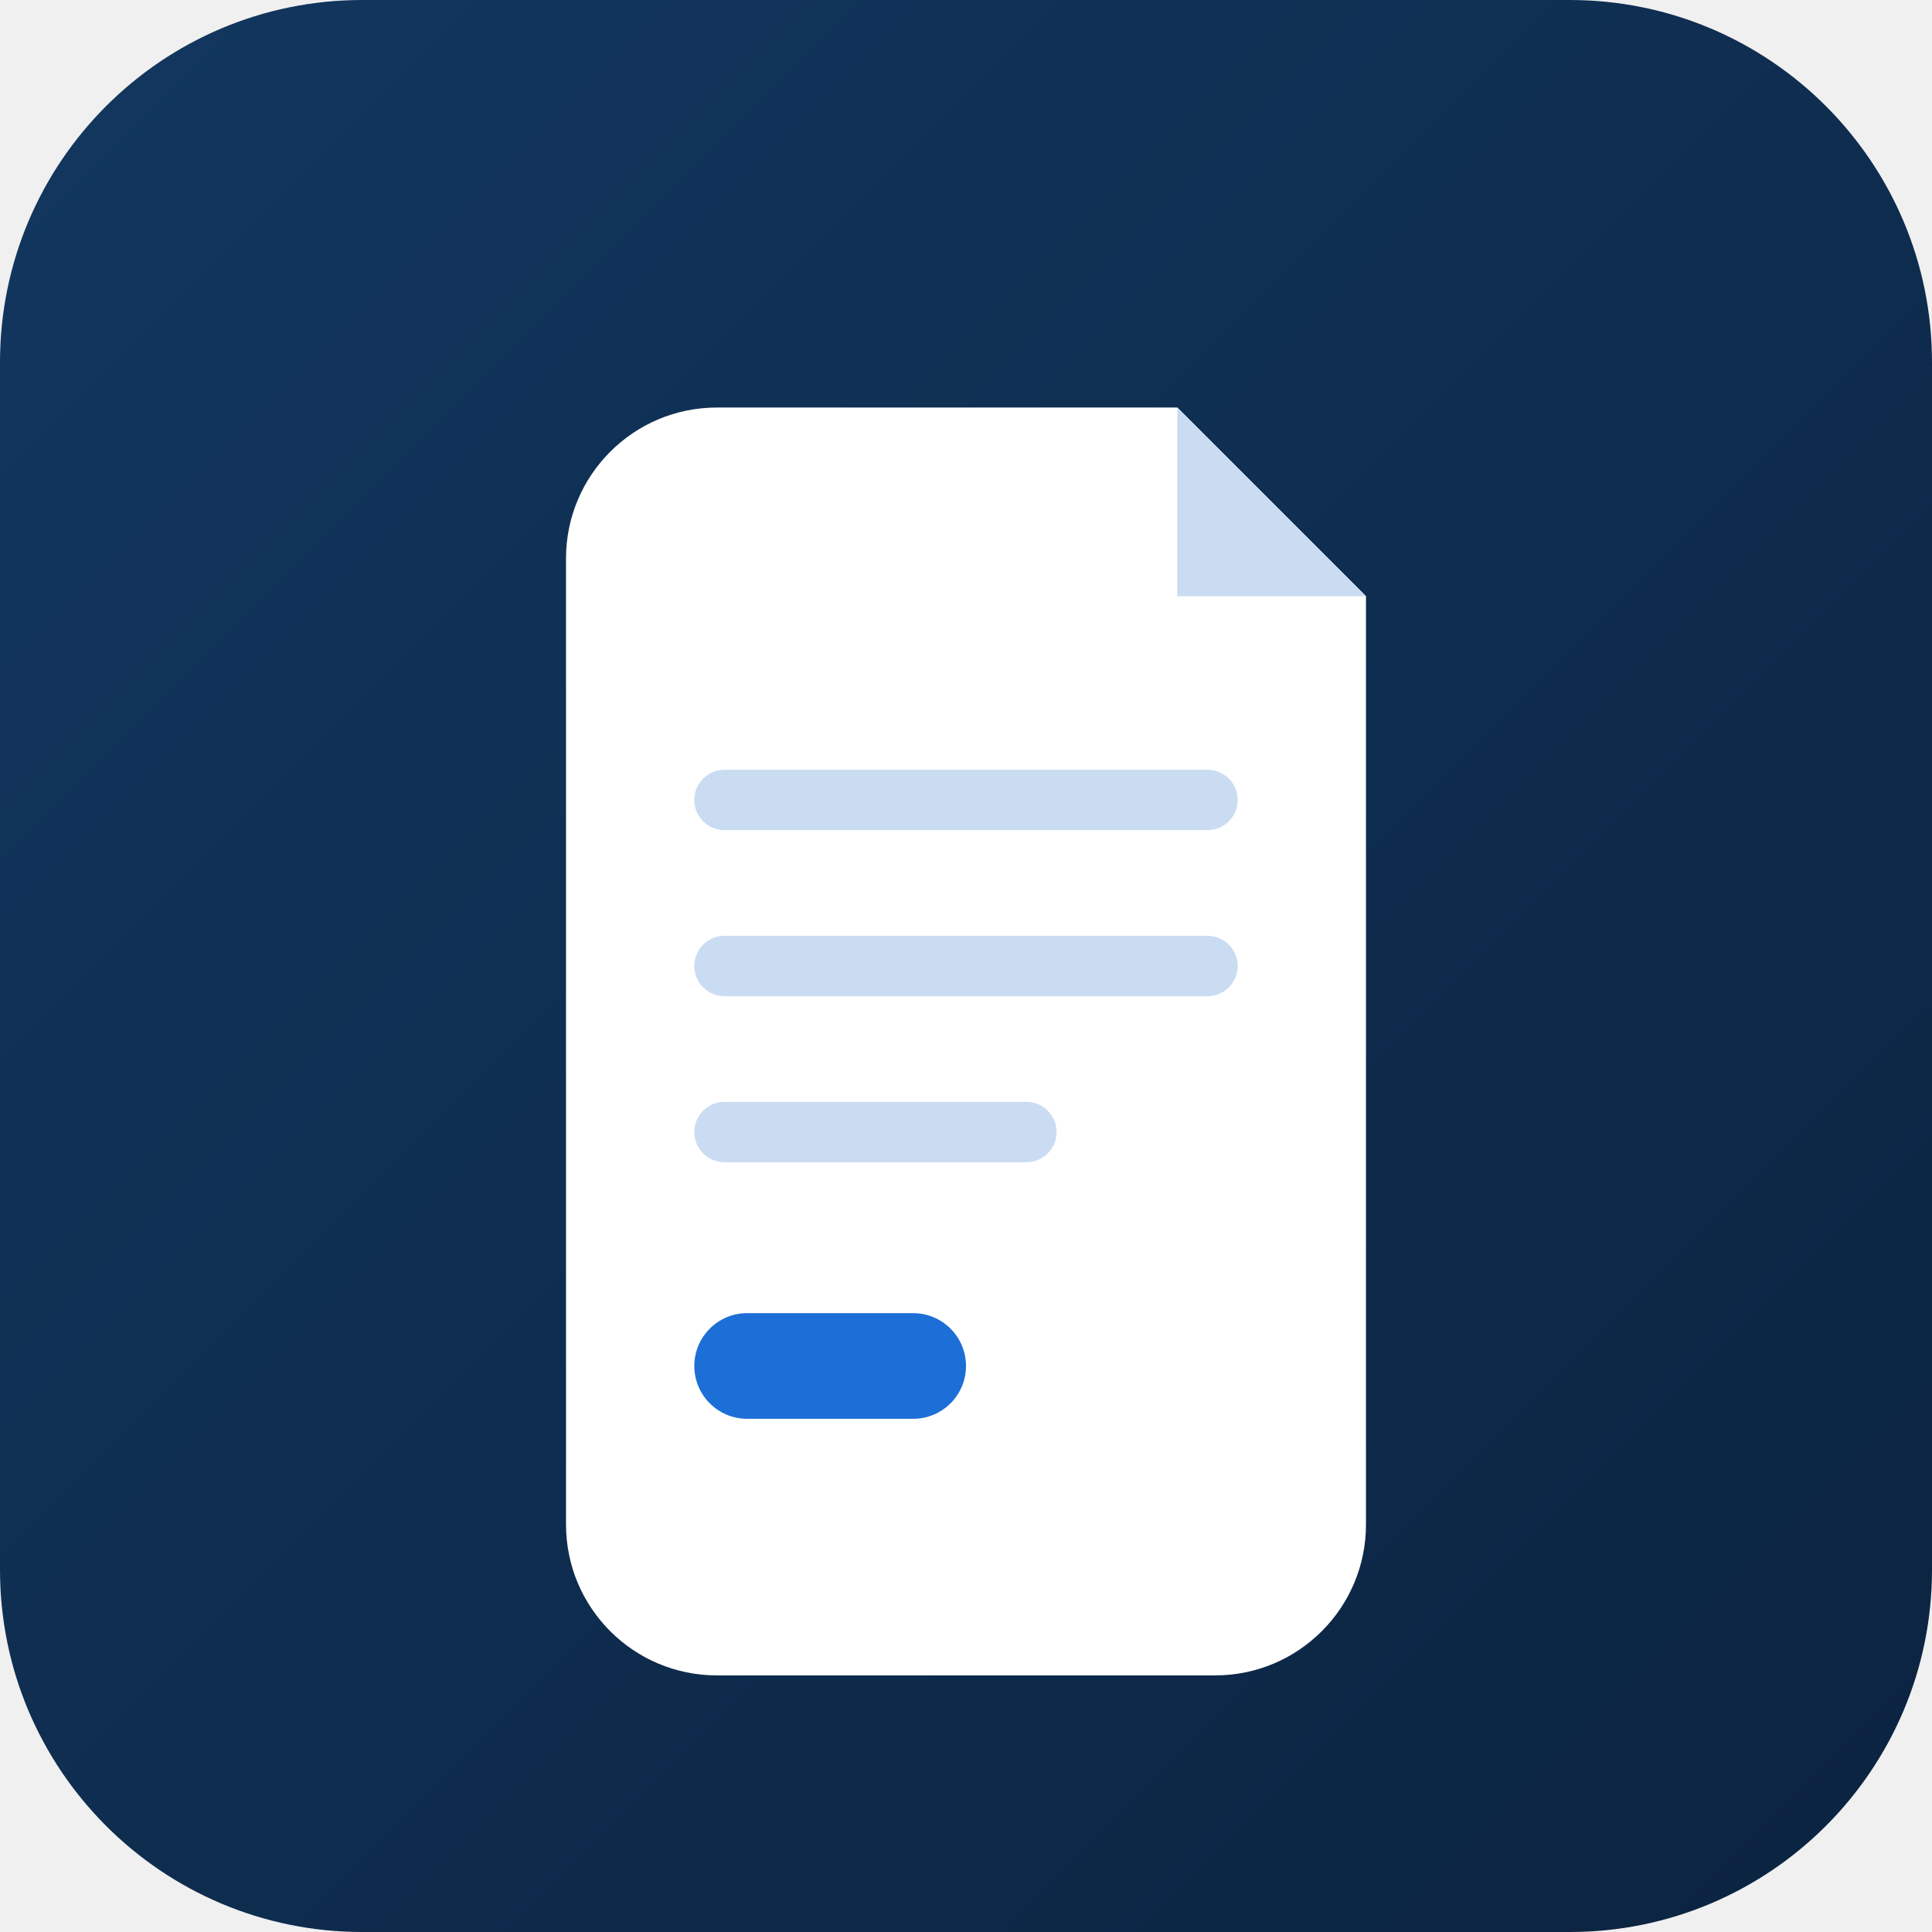
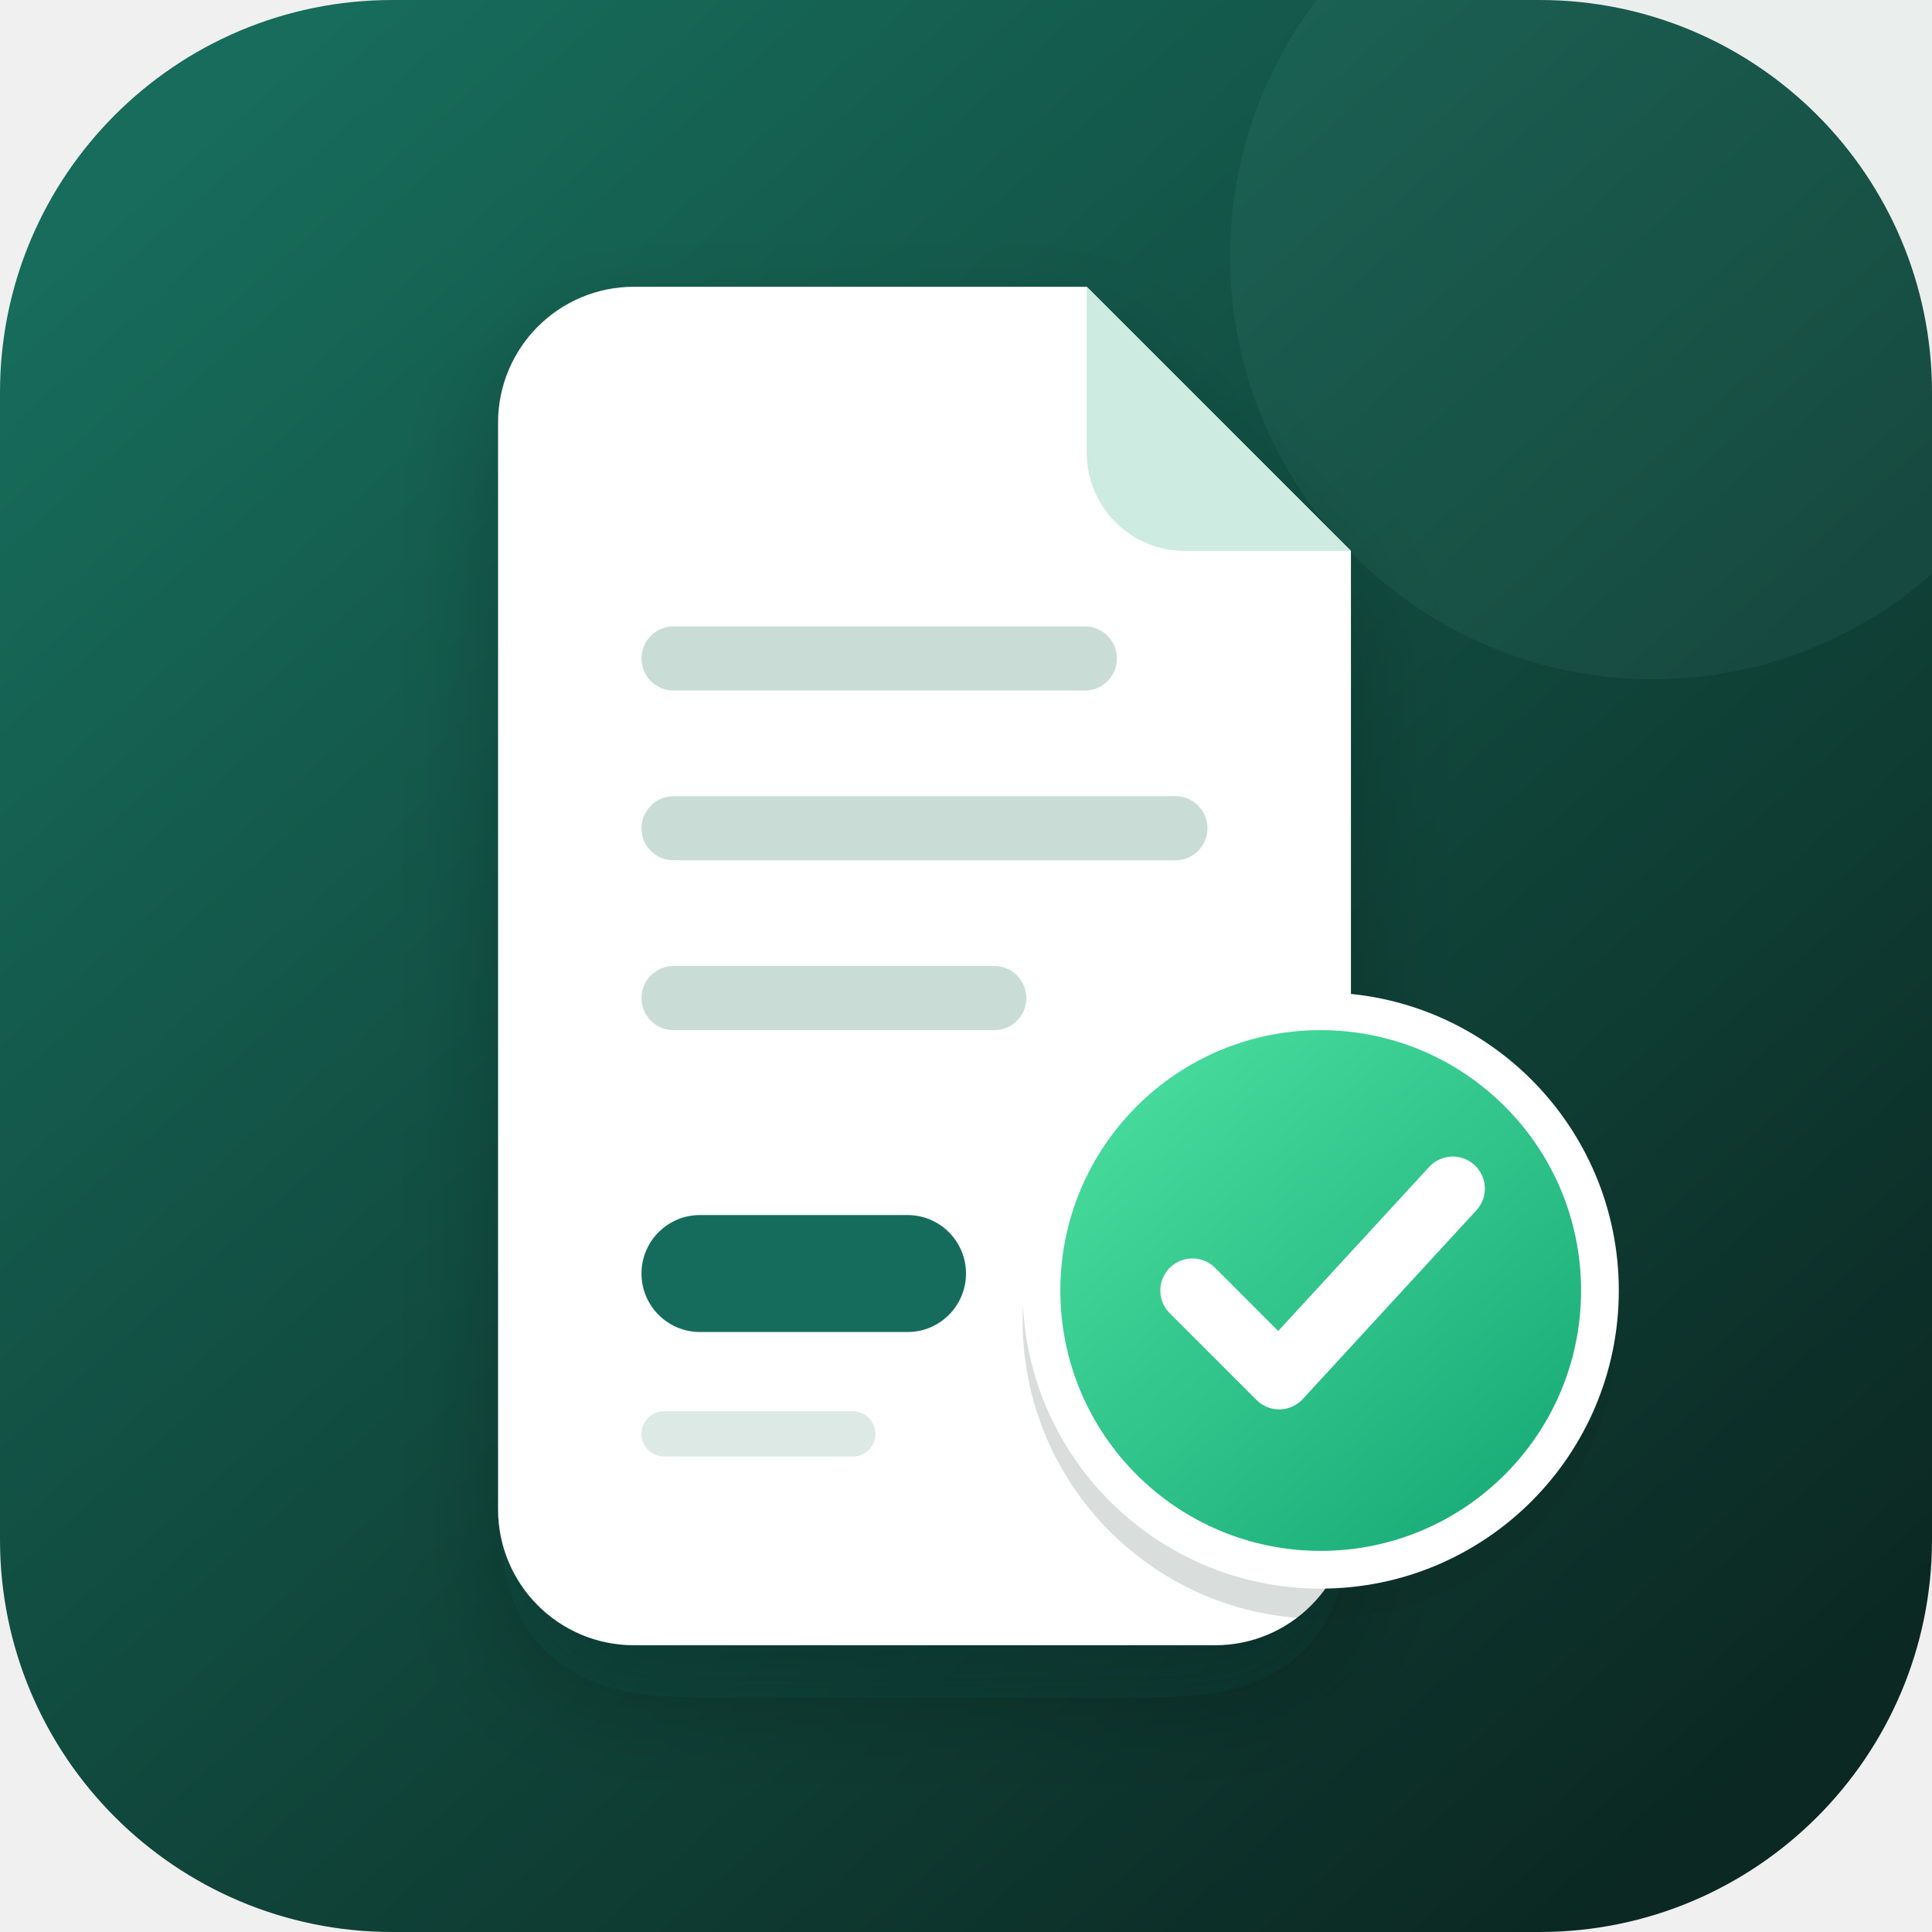
- <svg xmlns="http://www.w3.org/2000/svg" viewBox="0 0 512 512" width="512" height="512" role="img" aria-label="Agora Factures">
+ <svg xmlns="http://www.w3.org/2000/svg" viewBox="0 0 512 512" width="512" height="512" role="img" aria-labelledby="titre description">
  <defs>
-     <linearGradient id="bg" x1="0" y1="0" x2="1" y2="1">
-       <stop offset="0" stop-color="#12375f" />
-       <stop offset="1" stop-color="#0b2340" />
+     <linearGradient id="fond" x1="56" y1="32" x2="456" y2="480" gradientUnits="userSpaceOnUse">
+       <stop stop-color="#176c5b" />
+       <stop offset="1" stop-color="#0b2822" />
    </linearGradient>
+     <linearGradient id="coche" x1="282" y1="288" x2="398" y2="420" gradientUnits="userSpaceOnUse">
+       <stop stop-color="#4ade9f" />
+       <stop offset="1" stop-color="#16a875" />
+     </linearGradient>
+     <filter id="ombre" x="-30%" y="-30%" width="160%" height="170%">
+       <feDropShadow dx="0" dy="14" stdDeviation="14" flood-color="#06231d" flood-opacity=".22" />
+     </filter>
  </defs>
-   <rect width="512" height="512" rx="96" ry="96" fill="url(#bg)" />
-   <g transform="translate(150 108)">
-     <path d="M0 40 A40 40 0 0 1 40 0 H162 L212 50 V296 A40 40 0 0 1 172 336 H40 A40 40 0 0 1 0 296 Z" fill="#ffffff" />
-     <path d="M162 0 L212 50 H162 Z" fill="#c9dcf2" />
-     <rect x="34" y="96" width="144" height="16" rx="8" fill="#c9dcf2" />
-     <rect x="34" y="140" width="144" height="16" rx="8" fill="#c9dcf2" />
-     <rect x="34" y="184" width="96" height="16" rx="8" fill="#c9dcf2" />
-     <rect x="34" y="240" width="72" height="28" rx="14" fill="#1d6fd8" />
+   <rect width="512" height="512" rx="104" fill="url(#fond)" />
+   <circle cx="438" cy="68" r="112" fill="#8de3c5" opacity=".06" />
+   <g filter="url(#ombre)">
+     <path d="M132 112a36 36 0 0 1 36-36h120l70 70v254a36 36 0 0 1-36 36H168a36 36 0 0 1-36-36V112Z" fill="#fff" />
+     <path d="M288 76v44a26 26 0 0 0 26 26h44l-70-70Z" fill="#cdebe0" />
+     <rect x="170" y="166" width="126" height="17" rx="8.5" fill="#c9ddd6" />
+     <rect x="170" y="211" width="150" height="17" rx="8.5" fill="#c9ddd6" />
+     <rect x="170" y="256" width="102" height="17" rx="8.5" fill="#c9ddd6" />
+     <rect x="170" y="322" width="86" height="31" rx="15.5" fill="#176c5b" />
+     <rect x="170" y="374" width="62" height="12" rx="6" fill="#dce9e4" />
  </g>
+   <circle cx="350" cy="350" r="79" fill="#0b2822" opacity=".16" />
+   <circle cx="350" cy="342" r="74" fill="url(#coche)" stroke="#fff" stroke-width="10" />
+   <path d="m316 342 23 23 46-50" fill="none" stroke="#fff" stroke-width="17" stroke-linecap="round" stroke-linejoin="round" />
</svg>
